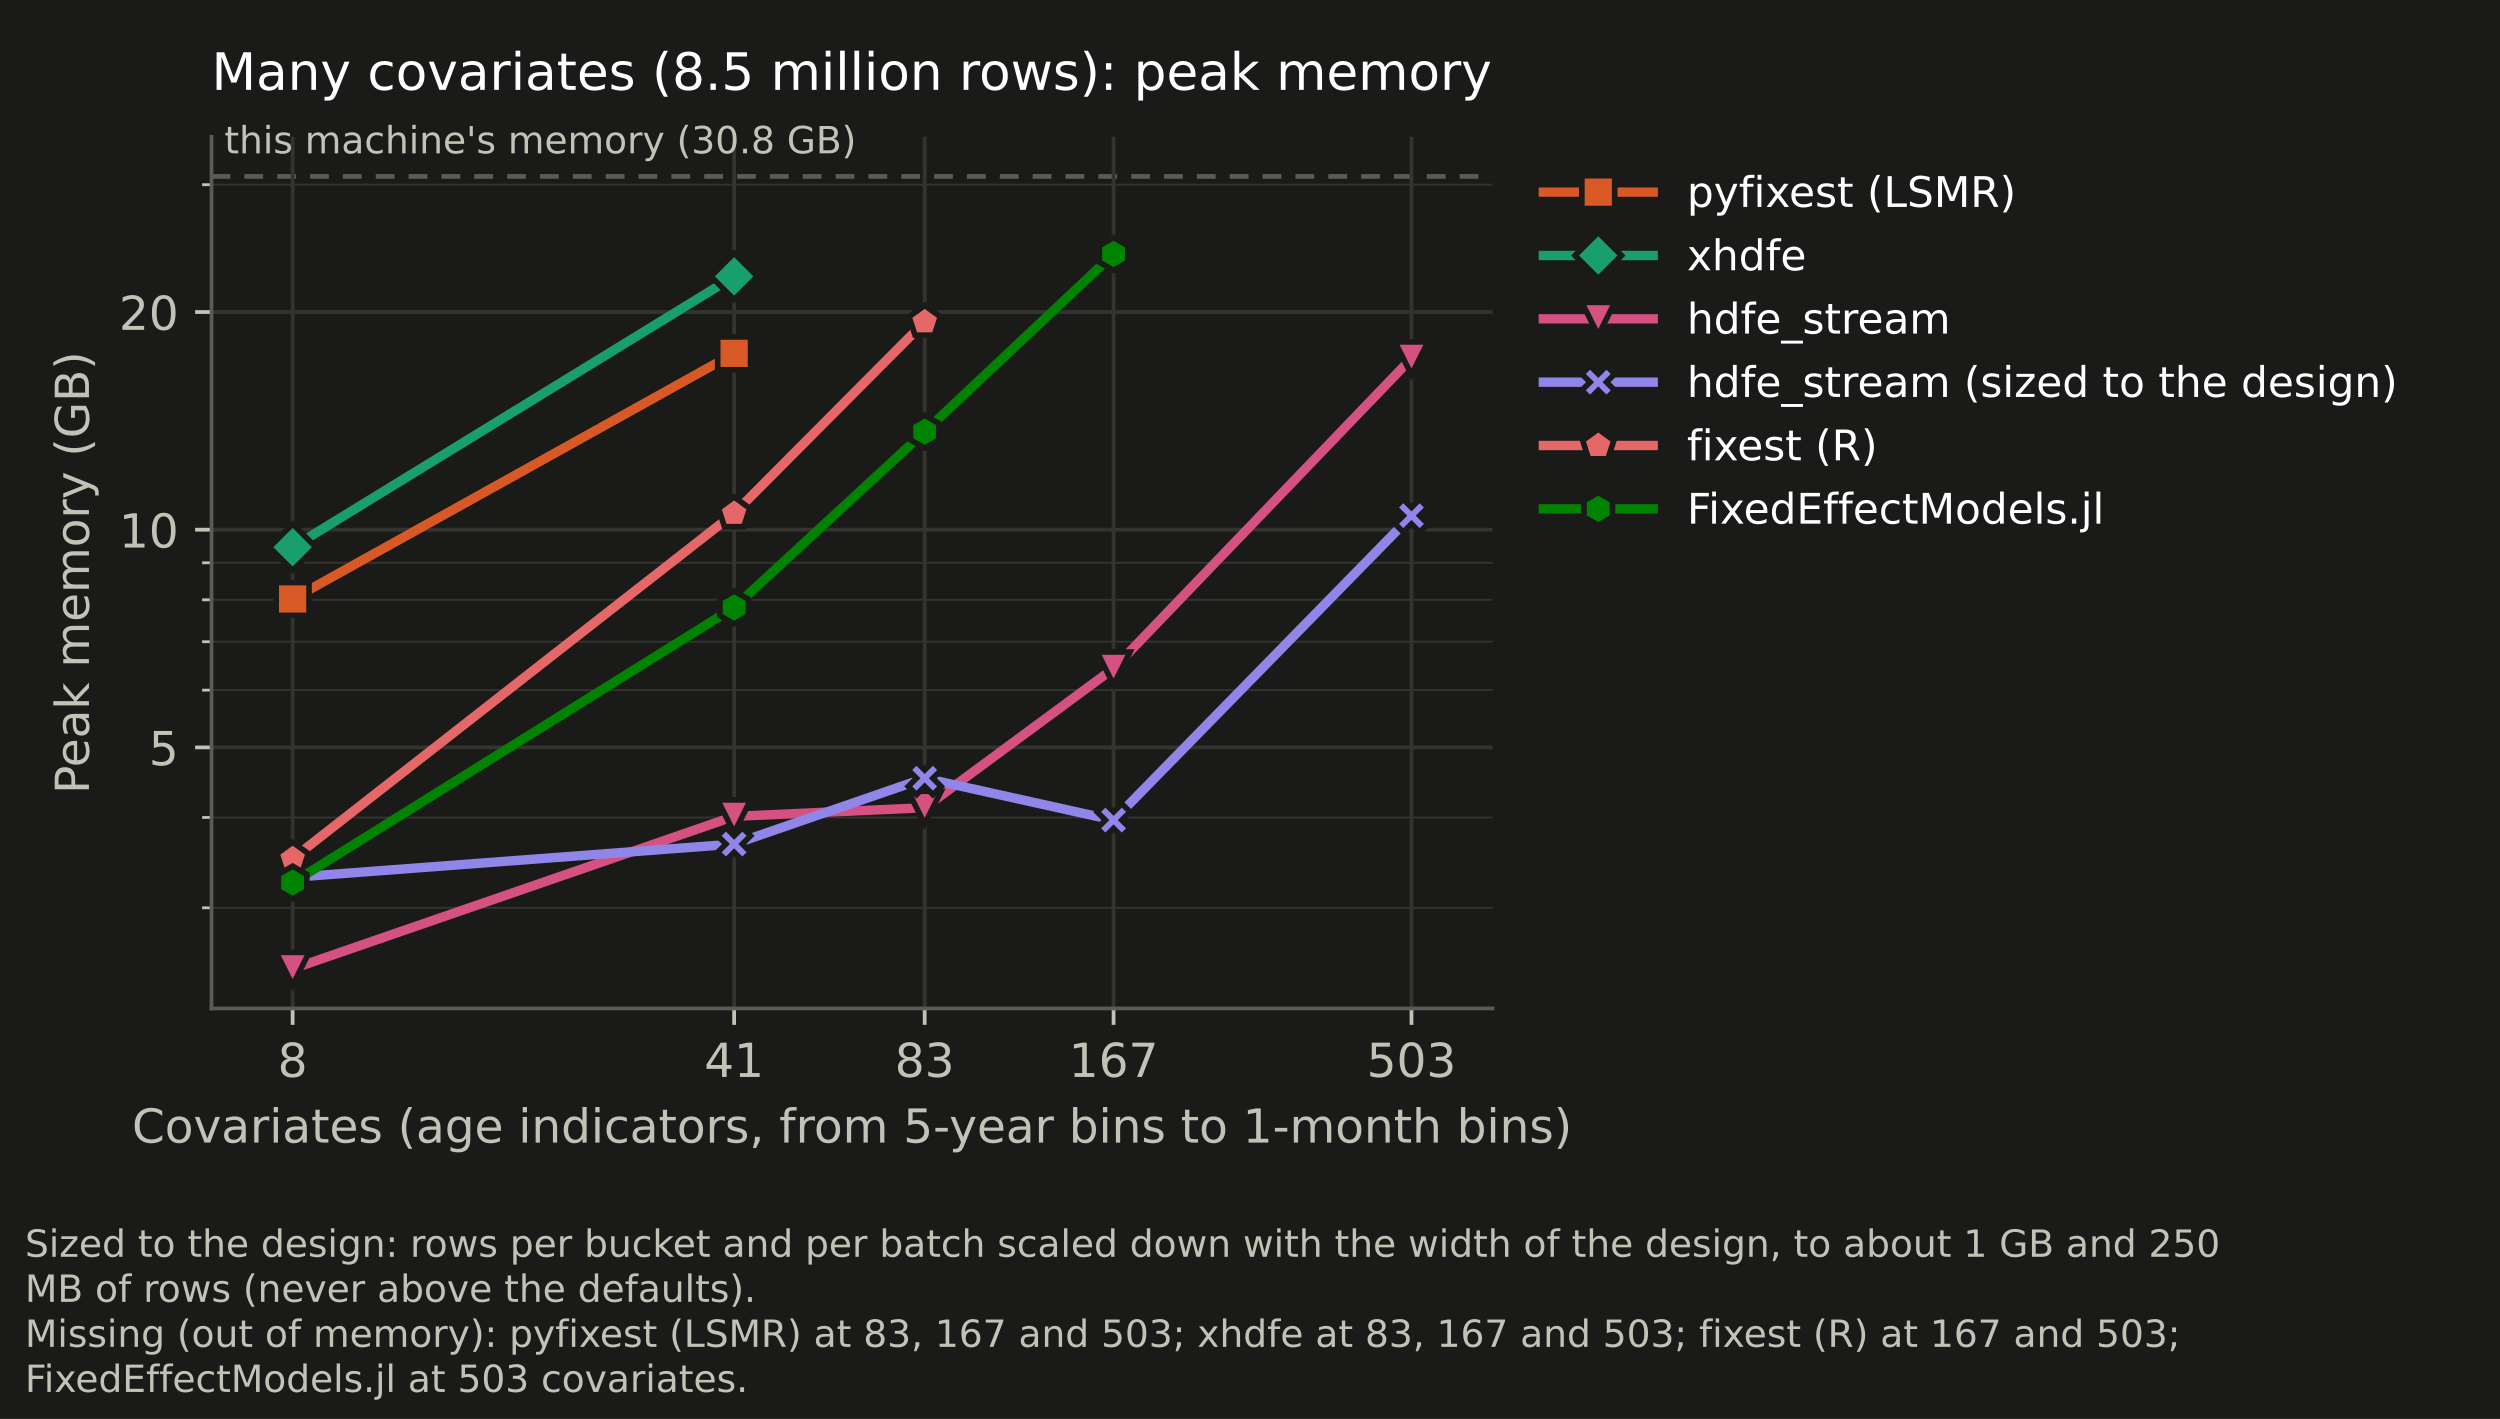
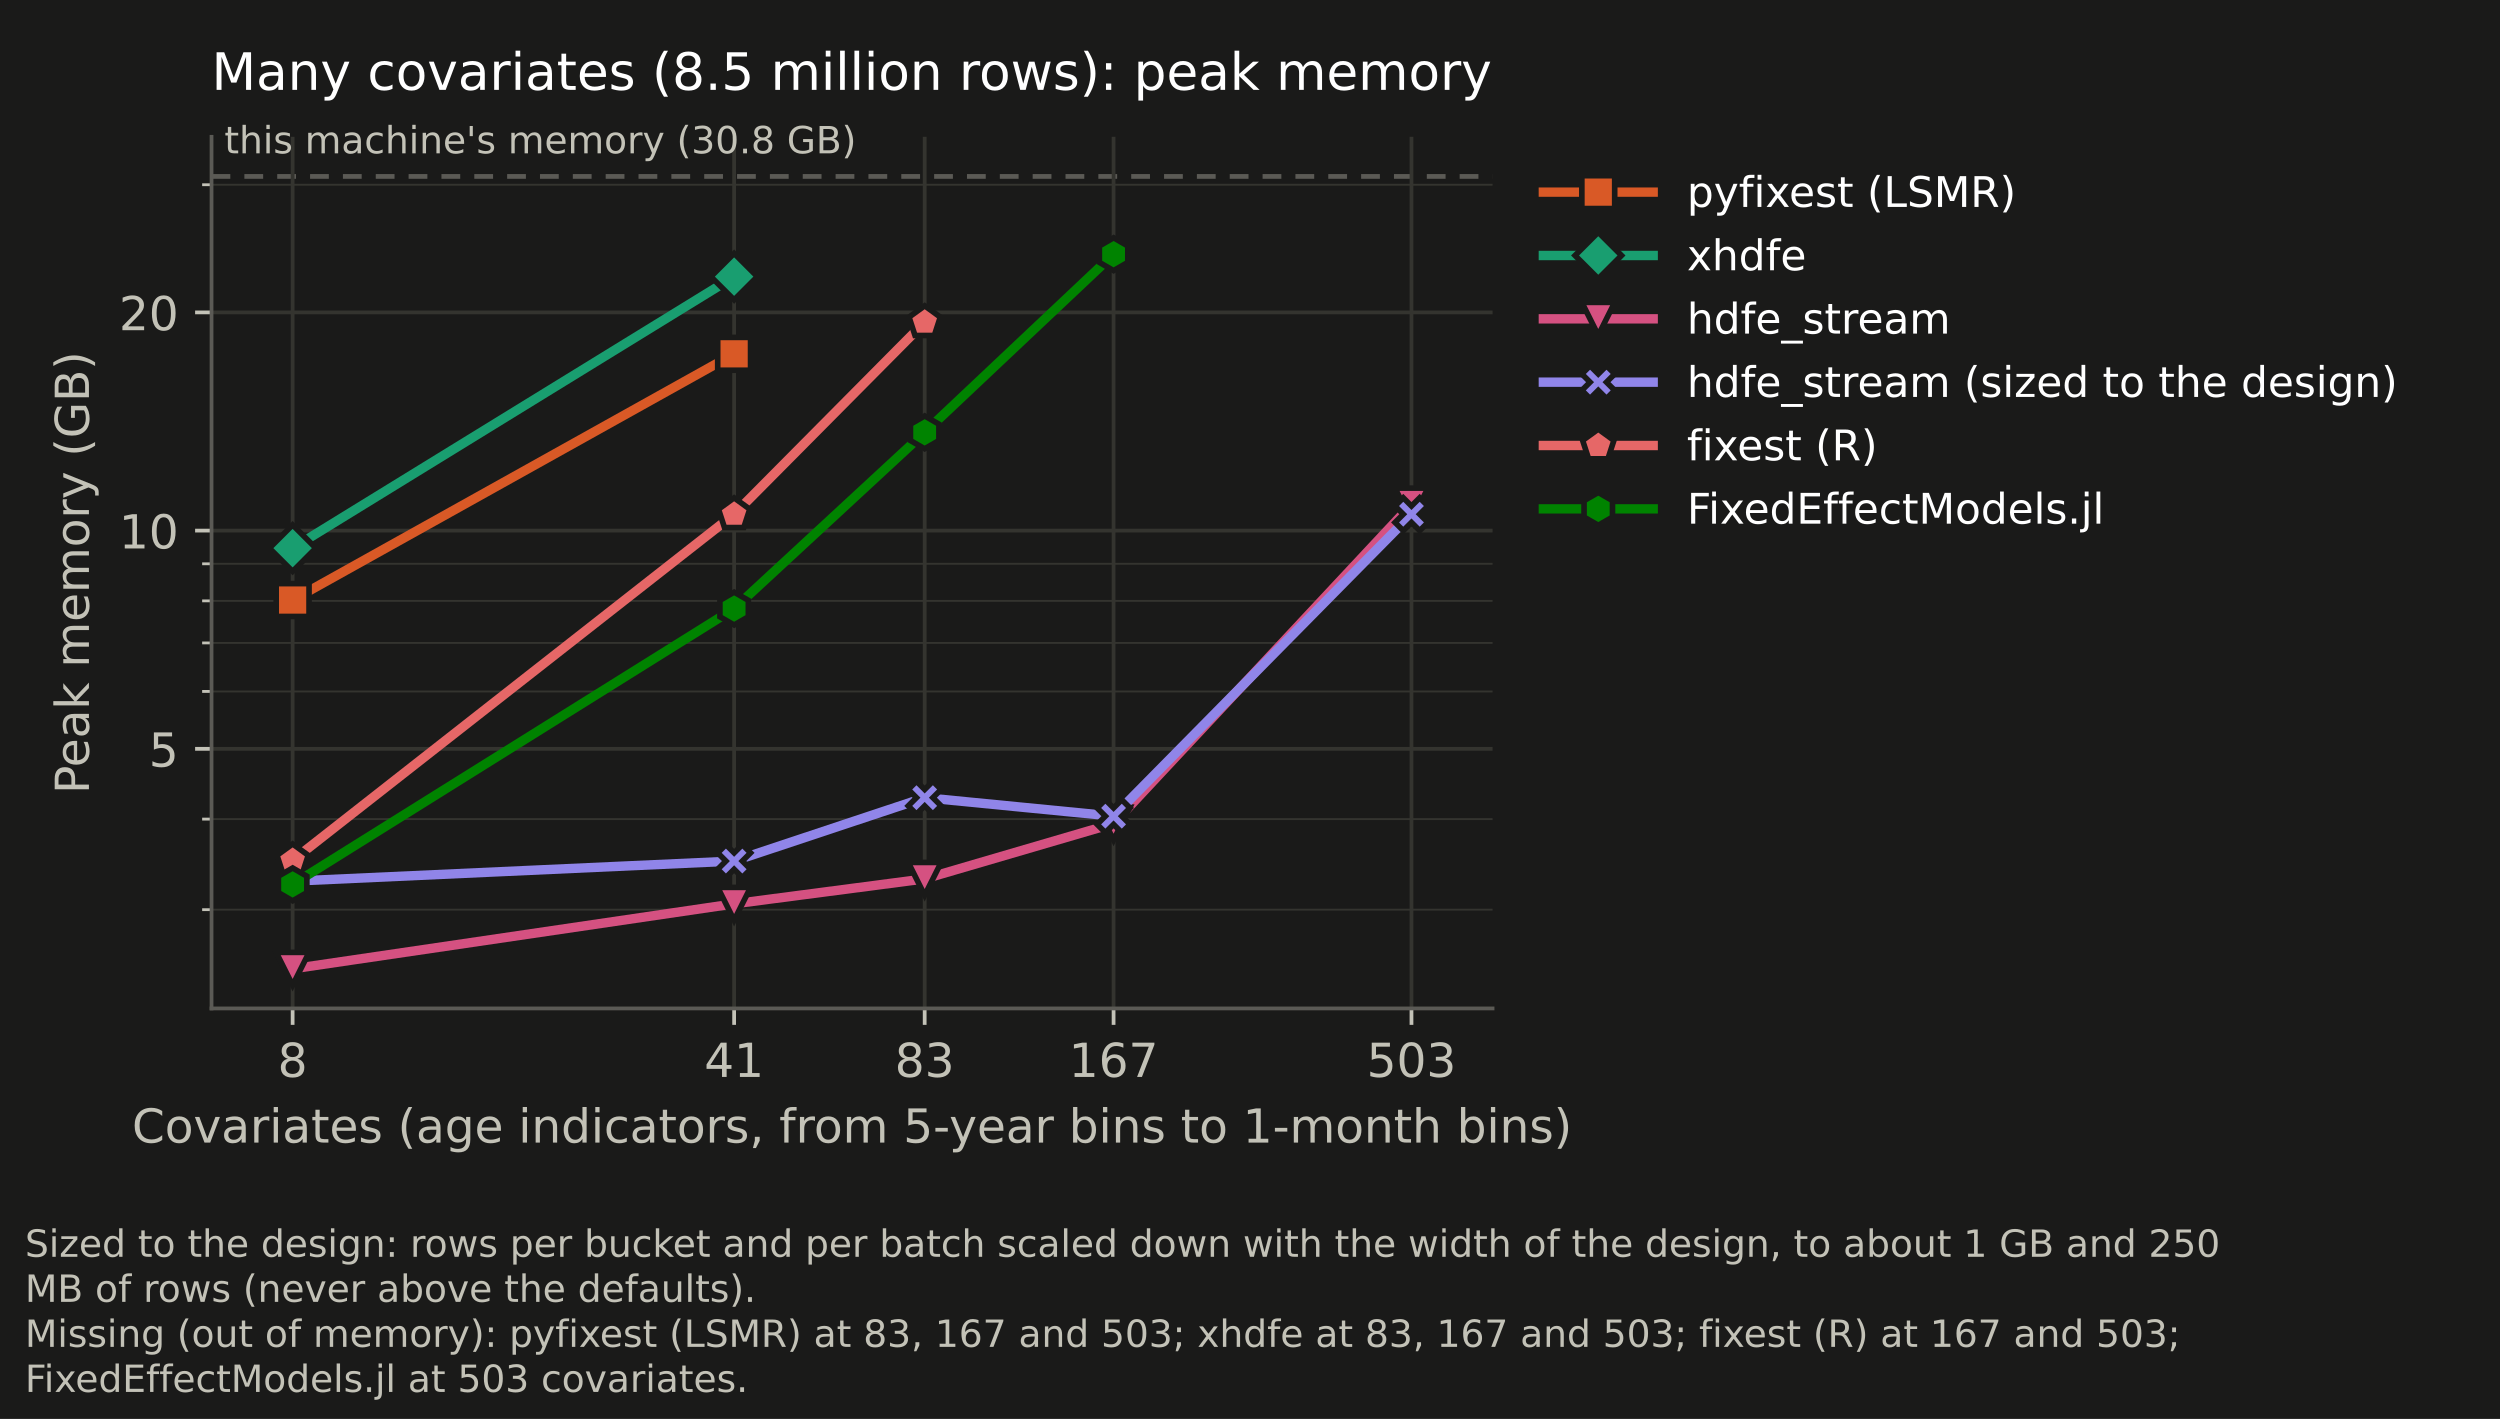
<svg xmlns="http://www.w3.org/2000/svg" xmlns:xlink="http://www.w3.org/1999/xlink" width="532.8pt" height="302.4pt" viewBox="0 0 532.8 302.4" version="1.1">
  <defs>
    <style type="text/css">*{stroke-linejoin: round; stroke-linecap: butt}</style>
  </defs>
  <g id="figure_1">
    <g id="patch_1">
      <path d="M 0 302.4  L 532.8 302.4  L 532.8 0  L 0 0  z " style="fill: #1a1a19" />
    </g>
    <g id="axes_1">
      <g id="patch_2">
        <path d="M 45.082 214.918  L 318.093 214.918  L 318.093 29.157  L 45.082 29.157  z " style="fill: #1a1a19" />
      </g>
      <g id="line2d_1">
        <path d="M 45.082 37.601  L 318.093 37.601  " clip-path="url(#p2166094554)" style="fill: none; stroke-dasharray: 4,3; stroke-dashoffset: 0; stroke: #5b5a55" />
      </g>
      <g id="matplotlib.axis_1">
        <g id="xtick_1">
          <g id="line2d_2">
            <path d="M 62.363 214.918  L 62.363 29.157  " clip-path="url(#p2166094554)" style="fill: none; stroke: #34342f; stroke-width: 0.8; stroke-linecap: square" />
          </g>
          <g id="line2d_3">
            <defs>
              <path id="m5e53d894cf" d="M 0 0  L 0 3.5  " style="stroke: #c3c2b7; stroke-width: 0.8" />
            </defs>
            <g>
              <use xlink:href="#m5e53d894cf" x="62.363" y="214.918" style="fill: #c3c2b7; stroke: #c3c2b7; stroke-width: 0.8" />
            </g>
          </g>
          <g id="text_1">
            <text style="font-size: 10px; font-family: 'DejaVu Sans', 'Bitstream Vera Sans', 'Computer Modern Sans Serif', 'Lucida Grande', 'Verdana', 'Geneva', 'Lucid', 'Arial', 'Helvetica', 'Avant Garde', sans-serif; text-anchor: middle; fill: #c3c2b7" x="62.363" y="229.515" transform="rotate(-0 62.36259 229.5153)">8</text>
          </g>
        </g>
        <g id="xtick_2">
          <g id="line2d_4">
            <path d="M 156.457 214.918  L 156.457 29.157  " clip-path="url(#p2166094554)" style="fill: none; stroke: #34342f; stroke-width: 0.8; stroke-linecap: square" />
          </g>
          <g id="line2d_5">
            <g>
              <use xlink:href="#m5e53d894cf" x="156.457" y="214.918" style="fill: #c3c2b7; stroke: #c3c2b7; stroke-width: 0.8" />
            </g>
          </g>
          <g id="text_2">
            <text style="font-size: 10px; font-family: 'DejaVu Sans', 'Bitstream Vera Sans', 'Computer Modern Sans Serif', 'Lucida Grande', 'Verdana', 'Geneva', 'Lucid', 'Arial', 'Helvetica', 'Avant Garde', sans-serif; text-anchor: middle; fill: #c3c2b7" x="156.457" y="229.515" transform="rotate(-0 156.4571 229.5153)">41</text>
          </g>
        </g>
        <g id="xtick_3">
          <g id="line2d_6">
            <path d="M 197.067 214.918  L 197.067 29.157  " clip-path="url(#p2166094554)" style="fill: none; stroke: #34342f; stroke-width: 0.8; stroke-linecap: square" />
          </g>
          <g id="line2d_7">
            <g>
              <use xlink:href="#m5e53d894cf" x="197.067" y="214.918" style="fill: #c3c2b7; stroke: #c3c2b7; stroke-width: 0.8" />
            </g>
          </g>
          <g id="text_3">
            <text style="font-size: 10px; font-family: 'DejaVu Sans', 'Bitstream Vera Sans', 'Computer Modern Sans Serif', 'Lucida Grande', 'Verdana', 'Geneva', 'Lucid', 'Arial', 'Helvetica', 'Avant Garde', sans-serif; text-anchor: middle; fill: #c3c2b7" x="197.067" y="229.515" transform="rotate(-0 197.067 229.5153)">83</text>
          </g>
        </g>
        <g id="xtick_4">
          <g id="line2d_8">
            <path d="M 237.325 214.918  L 237.325 29.157  " clip-path="url(#p2166094554)" style="fill: none; stroke: #34342f; stroke-width: 0.8; stroke-linecap: square" />
          </g>
          <g id="line2d_9">
            <g>
              <use xlink:href="#m5e53d894cf" x="237.325" y="214.918" style="fill: #c3c2b7; stroke: #c3c2b7; stroke-width: 0.8" />
            </g>
          </g>
          <g id="text_4">
            <text style="font-size: 10px; font-family: 'DejaVu Sans', 'Bitstream Vera Sans', 'Computer Modern Sans Serif', 'Lucida Grande', 'Verdana', 'Geneva', 'Lucid', 'Arial', 'Helvetica', 'Avant Garde', sans-serif; text-anchor: middle; fill: #c3c2b7" x="237.325" y="229.515" transform="rotate(-0 237.3247 229.5153)">167</text>
          </g>
        </g>
        <g id="xtick_5">
          <g id="line2d_10">
            <path d="M 300.813 214.918  L 300.813 29.157  " clip-path="url(#p2166094554)" style="fill: none; stroke: #34342f; stroke-width: 0.8; stroke-linecap: square" />
          </g>
          <g id="line2d_11">
            <g>
              <use xlink:href="#m5e53d894cf" x="300.813" y="214.918" style="fill: #c3c2b7; stroke: #c3c2b7; stroke-width: 0.8" />
            </g>
          </g>
          <g id="text_5">
            <text style="font-size: 10px; font-family: 'DejaVu Sans', 'Bitstream Vera Sans', 'Computer Modern Sans Serif', 'Lucida Grande', 'Verdana', 'Geneva', 'Lucid', 'Arial', 'Helvetica', 'Avant Garde', sans-serif; text-anchor: middle; fill: #c3c2b7" x="300.813" y="229.515" transform="rotate(-0 300.8131 229.5153)">503</text>
          </g>
        </g>
        <g id="text_6">
          <text style="font-size: 10px; font-family: 'DejaVu Sans', 'Bitstream Vera Sans', 'Computer Modern Sans Serif', 'Lucida Grande', 'Verdana', 'Geneva', 'Lucid', 'Arial', 'Helvetica', 'Avant Garde', sans-serif; text-anchor: middle; fill: #c3c2b7" x="181.588" y="243.516" transform="rotate(-0 181.5878 243.5161)">Covariates (age indicators, from 5-year bins to 1-month bins)</text>
        </g>
      </g>
      <g id="matplotlib.axis_2">
        <g id="ytick_1">
          <g id="line2d_12">
-             <path d="M 45.082 159.281  L 318.093 159.281  " clip-path="url(#p2166094554)" style="fill: none; stroke: #34342f; stroke-width: 0.8; stroke-linecap: square" />
+             <path d="M 45.082 159.593  L 318.093 159.593  " clip-path="url(#p2166094554)" style="fill: none; stroke: #34342f; stroke-width: 0.8; stroke-linecap: square" />
          </g>
          <g id="line2d_13">
            <defs>
              <path id="m9ad4db9a4c" d="M 0 0  L -3.5 0  " style="stroke: #c3c2b7; stroke-width: 0.8" />
            </defs>
            <g>
-               <use xlink:href="#m9ad4db9a4c" x="45.082" y="159.281" style="fill: #c3c2b7; stroke: #c3c2b7; stroke-width: 0.8" />
+               <use xlink:href="#m9ad4db9a4c" x="45.082" y="159.593" style="fill: #c3c2b7; stroke: #c3c2b7; stroke-width: 0.8" />
            </g>
          </g>
          <g id="text_7">
-             <text style="font-size: 10px; font-family: 'DejaVu Sans', 'Bitstream Vera Sans', 'Computer Modern Sans Serif', 'Lucida Grande', 'Verdana', 'Geneva', 'Lucid', 'Arial', 'Helvetica', 'Avant Garde', sans-serif; text-anchor: end; fill: #c3c2b7" x="38.082" y="163.08" transform="rotate(-0 38.08234 163.0795)">5</text>
+             <text style="font-size: 10px; font-family: 'DejaVu Sans', 'Bitstream Vera Sans', 'Computer Modern Sans Serif', 'Lucida Grande', 'Verdana', 'Geneva', 'Lucid', 'Arial', 'Helvetica', 'Avant Garde', sans-serif; text-anchor: end; fill: #c3c2b7" x="38.082" y="163.392" transform="rotate(-0 38.08234 163.3917)">5</text>
          </g>
        </g>
        <g id="ytick_2">
          <g id="line2d_14">
-             <path d="M 45.082 112.89  L 318.093 112.89  " clip-path="url(#p2166094554)" style="fill: none; stroke: #34342f; stroke-width: 0.8; stroke-linecap: square" />
+             <path d="M 45.082 113.083  L 318.093 113.083  " clip-path="url(#p2166094554)" style="fill: none; stroke: #34342f; stroke-width: 0.8; stroke-linecap: square" />
          </g>
          <g id="line2d_15">
            <g>
-               <use xlink:href="#m9ad4db9a4c" x="45.082" y="112.89" style="fill: #c3c2b7; stroke: #c3c2b7; stroke-width: 0.8" />
+               <use xlink:href="#m9ad4db9a4c" x="45.082" y="113.083" style="fill: #c3c2b7; stroke: #c3c2b7; stroke-width: 0.8" />
            </g>
          </g>
          <g id="text_8">
-             <text style="font-size: 10px; font-family: 'DejaVu Sans', 'Bitstream Vera Sans', 'Computer Modern Sans Serif', 'Lucida Grande', 'Verdana', 'Geneva', 'Lucid', 'Arial', 'Helvetica', 'Avant Garde', sans-serif; text-anchor: end; fill: #c3c2b7" x="38.082" y="116.689" transform="rotate(-0 38.08234 116.6888)">10</text>
+             <text style="font-size: 10px; font-family: 'DejaVu Sans', 'Bitstream Vera Sans', 'Computer Modern Sans Serif', 'Lucida Grande', 'Verdana', 'Geneva', 'Lucid', 'Arial', 'Helvetica', 'Avant Garde', sans-serif; text-anchor: end; fill: #c3c2b7" x="38.082" y="116.882" transform="rotate(-0 38.08234 116.882)">10</text>
          </g>
        </g>
        <g id="ytick_3">
          <g id="line2d_16">
-             <path d="M 45.082 66.499  L 318.093 66.499  " clip-path="url(#p2166094554)" style="fill: none; stroke: #34342f; stroke-width: 0.8; stroke-linecap: square" />
+             <path d="M 45.082 66.573  L 318.093 66.573  " clip-path="url(#p2166094554)" style="fill: none; stroke: #34342f; stroke-width: 0.8; stroke-linecap: square" />
          </g>
          <g id="line2d_17">
            <g>
-               <use xlink:href="#m9ad4db9a4c" x="45.082" y="66.499" style="fill: #c3c2b7; stroke: #c3c2b7; stroke-width: 0.8" />
+               <use xlink:href="#m9ad4db9a4c" x="45.082" y="66.573" style="fill: #c3c2b7; stroke: #c3c2b7; stroke-width: 0.8" />
            </g>
          </g>
          <g id="text_9">
-             <text style="font-size: 10px; font-family: 'DejaVu Sans', 'Bitstream Vera Sans', 'Computer Modern Sans Serif', 'Lucida Grande', 'Verdana', 'Geneva', 'Lucid', 'Arial', 'Helvetica', 'Avant Garde', sans-serif; text-anchor: end; fill: #c3c2b7" x="38.082" y="70.298" transform="rotate(-0 38.08234 70.29809)">20</text>
+             <text style="font-size: 10px; font-family: 'DejaVu Sans', 'Bitstream Vera Sans', 'Computer Modern Sans Serif', 'Lucida Grande', 'Verdana', 'Geneva', 'Lucid', 'Arial', 'Helvetica', 'Avant Garde', sans-serif; text-anchor: end; fill: #c3c2b7" x="38.082" y="70.372" transform="rotate(-0 38.08234 70.37222)">20</text>
          </g>
        </g>
        <g id="ytick_4">
          <g id="line2d_18">
-             <path d="M 45.082 193.469  L 318.093 193.469  " clip-path="url(#p2166094554)" style="fill: none; stroke: #34342f; stroke-width: 0.4; stroke-linecap: square" />
+             <path d="M 45.082 193.869  L 318.093 193.869  " clip-path="url(#p2166094554)" style="fill: none; stroke: #34342f; stroke-width: 0.4; stroke-linecap: square" />
          </g>
          <g id="line2d_19">
            <defs>
              <path id="m36811fcc21" d="M 0 0  L -2 0  " style="stroke: #c3c2b7; stroke-width: 0.6" />
            </defs>
            <g>
-               <use xlink:href="#m36811fcc21" x="45.082" y="193.469" style="fill: #c3c2b7; stroke: #c3c2b7; stroke-width: 0.6" />
+               <use xlink:href="#m36811fcc21" x="45.082" y="193.869" style="fill: #c3c2b7; stroke: #c3c2b7; stroke-width: 0.6" />
            </g>
          </g>
        </g>
        <g id="ytick_5">
          <g id="line2d_20">
-             <path d="M 45.082 174.215  L 318.093 174.215  " clip-path="url(#p2166094554)" style="fill: none; stroke: #34342f; stroke-width: 0.4; stroke-linecap: square" />
+             <path d="M 45.082 174.566  L 318.093 174.566  " clip-path="url(#p2166094554)" style="fill: none; stroke: #34342f; stroke-width: 0.4; stroke-linecap: square" />
          </g>
          <g id="line2d_21">
            <g>
-               <use xlink:href="#m36811fcc21" x="45.082" y="174.215" style="fill: #c3c2b7; stroke: #c3c2b7; stroke-width: 0.6" />
+               <use xlink:href="#m36811fcc21" x="45.082" y="174.566" style="fill: #c3c2b7; stroke: #c3c2b7; stroke-width: 0.6" />
            </g>
          </g>
        </g>
        <g id="ytick_6">
          <g id="line2d_22">
-             <path d="M 45.082 147.078  L 318.093 147.078  " clip-path="url(#p2166094554)" style="fill: none; stroke: #34342f; stroke-width: 0.4; stroke-linecap: square" />
+             <path d="M 45.082 147.359  L 318.093 147.359  " clip-path="url(#p2166094554)" style="fill: none; stroke: #34342f; stroke-width: 0.4; stroke-linecap: square" />
          </g>
          <g id="line2d_23">
            <g>
-               <use xlink:href="#m36811fcc21" x="45.082" y="147.078" style="fill: #c3c2b7; stroke: #c3c2b7; stroke-width: 0.6" />
+               <use xlink:href="#m36811fcc21" x="45.082" y="147.359" style="fill: #c3c2b7; stroke: #c3c2b7; stroke-width: 0.6" />
            </g>
          </g>
        </g>
        <g id="ytick_7">
          <g id="line2d_24">
-             <path d="M 45.082 136.761  L 318.093 136.761  " clip-path="url(#p2166094554)" style="fill: none; stroke: #34342f; stroke-width: 0.4; stroke-linecap: square" />
+             <path d="M 45.082 137.016  L 318.093 137.016  " clip-path="url(#p2166094554)" style="fill: none; stroke: #34342f; stroke-width: 0.4; stroke-linecap: square" />
          </g>
          <g id="line2d_25">
            <g>
-               <use xlink:href="#m36811fcc21" x="45.082" y="136.761" style="fill: #c3c2b7; stroke: #c3c2b7; stroke-width: 0.6" />
+               <use xlink:href="#m36811fcc21" x="45.082" y="137.016" style="fill: #c3c2b7; stroke: #c3c2b7; stroke-width: 0.6" />
            </g>
          </g>
        </g>
        <g id="ytick_8">
          <g id="line2d_26">
-             <path d="M 45.082 127.824  L 318.093 127.824  " clip-path="url(#p2166094554)" style="fill: none; stroke: #34342f; stroke-width: 0.4; stroke-linecap: square" />
+             <path d="M 45.082 128.056  L 318.093 128.056  " clip-path="url(#p2166094554)" style="fill: none; stroke: #34342f; stroke-width: 0.4; stroke-linecap: square" />
          </g>
          <g id="line2d_27">
            <g>
-               <use xlink:href="#m36811fcc21" x="45.082" y="127.824" style="fill: #c3c2b7; stroke: #c3c2b7; stroke-width: 0.6" />
+               <use xlink:href="#m36811fcc21" x="45.082" y="128.056" style="fill: #c3c2b7; stroke: #c3c2b7; stroke-width: 0.6" />
            </g>
          </g>
        </g>
        <g id="ytick_9">
          <g id="line2d_28">
-             <path d="M 45.082 119.942  L 318.093 119.942  " clip-path="url(#p2166094554)" style="fill: none; stroke: #34342f; stroke-width: 0.4; stroke-linecap: square" />
+             <path d="M 45.082 120.153  L 318.093 120.153  " clip-path="url(#p2166094554)" style="fill: none; stroke: #34342f; stroke-width: 0.4; stroke-linecap: square" />
          </g>
          <g id="line2d_29">
            <g>
-               <use xlink:href="#m36811fcc21" x="45.082" y="119.942" style="fill: #c3c2b7; stroke: #c3c2b7; stroke-width: 0.6" />
+               <use xlink:href="#m36811fcc21" x="45.082" y="120.153" style="fill: #c3c2b7; stroke: #c3c2b7; stroke-width: 0.6" />
            </g>
          </g>
        </g>
        <g id="ytick_10">
          <g id="line2d_30">
-             <path d="M 45.082 39.362  L 318.093 39.362  " clip-path="url(#p2166094554)" style="fill: none; stroke: #34342f; stroke-width: 0.4; stroke-linecap: square" />
+             <path d="M 45.082 39.367  L 318.093 39.367  " clip-path="url(#p2166094554)" style="fill: none; stroke: #34342f; stroke-width: 0.4; stroke-linecap: square" />
          </g>
          <g id="line2d_31">
            <g>
-               <use xlink:href="#m36811fcc21" x="45.082" y="39.362" style="fill: #c3c2b7; stroke: #c3c2b7; stroke-width: 0.6" />
+               <use xlink:href="#m36811fcc21" x="45.082" y="39.367" style="fill: #c3c2b7; stroke: #c3c2b7; stroke-width: 0.6" />
            </g>
          </g>
        </g>
        <g id="text_10">
          <text style="font-size: 10px; font-family: 'DejaVu Sans', 'Bitstream Vera Sans', 'Computer Modern Sans Serif', 'Lucida Grande', 'Verdana', 'Geneva', 'Lucid', 'Arial', 'Helvetica', 'Avant Garde', sans-serif; text-anchor: middle; fill: #c3c2b7" x="18.955" y="122.038" transform="rotate(-90 18.955 122.0375)">Peak memory (GB)</text>
        </g>
      </g>
      <g id="patch_3">
        <path d="M 45.082 214.918  L 45.082 29.157  " style="fill: none; stroke: #5b5a55; stroke-width: 0.8; stroke-linejoin: miter; stroke-linecap: square" />
      </g>
      <g id="patch_4">
        <path d="M 45.082 214.918  L 318.093 214.918  " style="fill: none; stroke: #5b5a55; stroke-width: 0.8; stroke-linejoin: miter; stroke-linecap: square" />
      </g>
      <g id="line2d_32">
-         <path d="M 62.363 127.649  L 156.457 75.309  " clip-path="url(#p2166094554)" style="fill: none; stroke: #d95926; stroke-width: 2; stroke-linecap: square" />
+         <path d="M 62.363 127.88  L 156.457 75.406  " clip-path="url(#p2166094554)" style="fill: none; stroke: #d95926; stroke-width: 2; stroke-linecap: square" />
        <defs>
          <path id="m72b074f4e4" d="M -3.5 3.5  L 3.5 3.5  L 3.5 -3.5  L -3.5 -3.5  z " style="stroke: #1a1a19; stroke-width: 1.2; stroke-linejoin: miter" />
        </defs>
        <g clip-path="url(#p2166094554)">
-           <use xlink:href="#m72b074f4e4" x="62.363" y="127.649" style="fill: #d95926; stroke: #1a1a19; stroke-width: 1.2; stroke-linejoin: miter" />
-           <use xlink:href="#m72b074f4e4" x="156.457" y="75.309" style="fill: #d95926; stroke: #1a1a19; stroke-width: 1.2; stroke-linejoin: miter" />
+           <use xlink:href="#m72b074f4e4" x="62.363" y="127.88" style="fill: #d95926; stroke: #1a1a19; stroke-width: 1.2; stroke-linejoin: miter" />
+           <use xlink:href="#m72b074f4e4" x="156.457" y="75.406" style="fill: #d95926; stroke: #1a1a19; stroke-width: 1.2; stroke-linejoin: miter" />
        </g>
      </g>
      <g id="line2d_33">
-         <path d="M 62.363 116.617  L 156.457 58.901  " clip-path="url(#p2166094554)" style="fill: none; stroke: #199e70; stroke-width: 2; stroke-linecap: square" />
+         <path d="M 62.363 116.82  L 156.457 58.956  " clip-path="url(#p2166094554)" style="fill: none; stroke: #199e70; stroke-width: 2; stroke-linecap: square" />
        <defs>
          <path id="mc92329f68a" d="M -0 4.95  L 4.95 0  L 0 -4.95  L -4.95 -0  z " style="stroke: #1a1a19; stroke-width: 1.2; stroke-linejoin: miter" />
        </defs>
        <g clip-path="url(#p2166094554)">
-           <use xlink:href="#mc92329f68a" x="62.363" y="116.617" style="fill: #199e70; stroke: #1a1a19; stroke-width: 1.2; stroke-linejoin: miter" />
-           <use xlink:href="#mc92329f68a" x="156.457" y="58.901" style="fill: #199e70; stroke: #1a1a19; stroke-width: 1.2; stroke-linejoin: miter" />
+           <use xlink:href="#mc92329f68a" x="62.363" y="116.82" style="fill: #199e70; stroke: #1a1a19; stroke-width: 1.2; stroke-linejoin: miter" />
+           <use xlink:href="#mc92329f68a" x="156.457" y="58.956" style="fill: #199e70; stroke: #1a1a19; stroke-width: 1.2; stroke-linejoin: miter" />
        </g>
      </g>
      <g id="line2d_34">
-         <path d="M 62.363 206.474  L 156.457 173.983  L 197.067 172.133  L 237.325 142.453  L 300.813 76.369  " clip-path="url(#p2166094554)" style="fill: none; stroke: #d55181; stroke-width: 2; stroke-linecap: square" />
+         <path d="M 62.363 206.474  L 156.457 192.621  L 197.067 187.305  L 237.325 175.52  L 300.813 107.532  " clip-path="url(#p2166094554)" style="fill: none; stroke: #d55181; stroke-width: 2; stroke-linecap: square" />
        <defs>
          <path id="mc97f44e263" d="M -0 3.5  L 3.5 -3.5  L -3.5 -3.5  z " style="stroke: #1a1a19; stroke-width: 1.2; stroke-linejoin: miter" />
        </defs>
        <g clip-path="url(#p2166094554)">
          <use xlink:href="#mc97f44e263" x="62.363" y="206.474" style="fill: #d55181; stroke: #1a1a19; stroke-width: 1.2; stroke-linejoin: miter" />
-           <use xlink:href="#mc97f44e263" x="156.457" y="173.983" style="fill: #d55181; stroke: #1a1a19; stroke-width: 1.2; stroke-linejoin: miter" />
-           <use xlink:href="#mc97f44e263" x="197.067" y="172.133" style="fill: #d55181; stroke: #1a1a19; stroke-width: 1.2; stroke-linejoin: miter" />
-           <use xlink:href="#mc97f44e263" x="237.325" y="142.453" style="fill: #d55181; stroke: #1a1a19; stroke-width: 1.2; stroke-linejoin: miter" />
-           <use xlink:href="#mc97f44e263" x="300.813" y="76.369" style="fill: #d55181; stroke: #1a1a19; stroke-width: 1.2; stroke-linejoin: miter" />
+           <use xlink:href="#mc97f44e263" x="156.457" y="192.621" style="fill: #d55181; stroke: #1a1a19; stroke-width: 1.2; stroke-linejoin: miter" />
+           <use xlink:href="#mc97f44e263" x="197.067" y="187.305" style="fill: #d55181; stroke: #1a1a19; stroke-width: 1.2; stroke-linejoin: miter" />
+           <use xlink:href="#mc97f44e263" x="237.325" y="175.52" style="fill: #d55181; stroke: #1a1a19; stroke-width: 1.2; stroke-linejoin: miter" />
+           <use xlink:href="#mc97f44e263" x="300.813" y="107.532" style="fill: #d55181; stroke: #1a1a19; stroke-width: 1.2; stroke-linejoin: miter" />
        </g>
      </g>
      <g id="line2d_35">
-         <path d="M 62.363 186.967  L 156.457 179.883  L 197.067 165.855  L 237.325 174.781  L 300.813 109.904  " clip-path="url(#p2166094554)" style="fill: none; stroke: #9085e9; stroke-width: 2; stroke-linecap: square" />
+         <path d="M 62.363 187.788  L 156.457 183.506  L 197.067 170.002  L 237.325 173.945  L 300.813 109.592  " clip-path="url(#p2166094554)" style="fill: none; stroke: #9085e9; stroke-width: 2; stroke-linecap: square" />
        <defs>
          <path id="mdfb906f3f3" d="M -1.75 3.5  L 0 1.75  L 1.75 3.5  L 3.5 1.75  L 1.75 0  L 3.5 -1.75  L 1.75 -3.5  L 0 -1.75  L -1.75 -3.5  L -3.5 -1.75  L -1.75 0  L -3.5 1.75  z " style="stroke: #1a1a19; stroke-width: 1.2; stroke-linejoin: miter" />
        </defs>
        <g clip-path="url(#p2166094554)">
-           <use xlink:href="#mdfb906f3f3" x="62.363" y="186.967" style="fill: #9085e9; stroke: #1a1a19; stroke-width: 1.2; stroke-linejoin: miter" />
-           <use xlink:href="#mdfb906f3f3" x="156.457" y="179.883" style="fill: #9085e9; stroke: #1a1a19; stroke-width: 1.2; stroke-linejoin: miter" />
-           <use xlink:href="#mdfb906f3f3" x="197.067" y="165.855" style="fill: #9085e9; stroke: #1a1a19; stroke-width: 1.2; stroke-linejoin: miter" />
-           <use xlink:href="#mdfb906f3f3" x="237.325" y="174.781" style="fill: #9085e9; stroke: #1a1a19; stroke-width: 1.2; stroke-linejoin: miter" />
-           <use xlink:href="#mdfb906f3f3" x="300.813" y="109.904" style="fill: #9085e9; stroke: #1a1a19; stroke-width: 1.2; stroke-linejoin: miter" />
+           <use xlink:href="#mdfb906f3f3" x="62.363" y="187.788" style="fill: #9085e9; stroke: #1a1a19; stroke-width: 1.2; stroke-linejoin: miter" />
+           <use xlink:href="#mdfb906f3f3" x="156.457" y="183.506" style="fill: #9085e9; stroke: #1a1a19; stroke-width: 1.2; stroke-linejoin: miter" />
+           <use xlink:href="#mdfb906f3f3" x="197.067" y="170.002" style="fill: #9085e9; stroke: #1a1a19; stroke-width: 1.2; stroke-linejoin: miter" />
+           <use xlink:href="#mdfb906f3f3" x="237.325" y="173.945" style="fill: #9085e9; stroke: #1a1a19; stroke-width: 1.2; stroke-linejoin: miter" />
+           <use xlink:href="#mdfb906f3f3" x="300.813" y="109.592" style="fill: #9085e9; stroke: #1a1a19; stroke-width: 1.2; stroke-linejoin: miter" />
        </g>
      </g>
      <g id="line2d_36">
-         <path d="M 62.363 182.992  L 156.457 109.415  L 197.067 68.589  " clip-path="url(#p2166094554)" style="fill: none; stroke: #e66767; stroke-width: 2; stroke-linecap: square" />
+         <path d="M 62.363 183.365  L 156.457 109.599  L 197.067 68.668  " clip-path="url(#p2166094554)" style="fill: none; stroke: #e66767; stroke-width: 2; stroke-linecap: square" />
        <defs>
          <path id="mf6f554c175" d="M 0 -3.5  L -3.329 -1.082  L -2.057 2.832  L 2.057 2.832  L 3.329 -1.082  z " style="stroke: #1a1a19; stroke-width: 1.2; stroke-linejoin: miter" />
        </defs>
        <g clip-path="url(#p2166094554)">
-           <use xlink:href="#mf6f554c175" x="62.363" y="182.992" style="fill: #e66767; stroke: #1a1a19; stroke-width: 1.2; stroke-linejoin: miter" />
-           <use xlink:href="#mf6f554c175" x="156.457" y="109.415" style="fill: #e66767; stroke: #1a1a19; stroke-width: 1.2; stroke-linejoin: miter" />
-           <use xlink:href="#mf6f554c175" x="197.067" y="68.589" style="fill: #e66767; stroke: #1a1a19; stroke-width: 1.2; stroke-linejoin: miter" />
+           <use xlink:href="#mf6f554c175" x="62.363" y="183.365" style="fill: #e66767; stroke: #1a1a19; stroke-width: 1.2; stroke-linejoin: miter" />
+           <use xlink:href="#mf6f554c175" x="156.457" y="109.599" style="fill: #e66767; stroke: #1a1a19; stroke-width: 1.2; stroke-linejoin: miter" />
+           <use xlink:href="#mf6f554c175" x="197.067" y="68.668" style="fill: #e66767; stroke: #1a1a19; stroke-width: 1.2; stroke-linejoin: miter" />
        </g>
      </g>
      <g id="line2d_37">
-         <path d="M 62.363 188.1  L 156.457 129.462  L 197.067 92.002  L 237.325 54.129  " clip-path="url(#p2166094554)" style="fill: none; stroke: #008300; stroke-width: 2; stroke-linecap: square" />
+         <path d="M 62.363 188.486  L 156.457 129.698  L 197.067 92.142  L 237.325 54.171  " clip-path="url(#p2166094554)" style="fill: none; stroke: #008300; stroke-width: 2; stroke-linecap: square" />
        <defs>
          <path id="m17040d37fc" d="M 0 -3.5  L -3.031 -1.75  L -3.031 1.75  L -0 3.5  L 3.031 1.75  L 3.031 -1.75  z " style="stroke: #1a1a19; stroke-width: 1.2; stroke-linejoin: miter" />
        </defs>
        <g clip-path="url(#p2166094554)">
-           <use xlink:href="#m17040d37fc" x="62.363" y="188.1" style="fill: #008300; stroke: #1a1a19; stroke-width: 1.2; stroke-linejoin: miter" />
-           <use xlink:href="#m17040d37fc" x="156.457" y="129.462" style="fill: #008300; stroke: #1a1a19; stroke-width: 1.2; stroke-linejoin: miter" />
-           <use xlink:href="#m17040d37fc" x="197.067" y="92.002" style="fill: #008300; stroke: #1a1a19; stroke-width: 1.2; stroke-linejoin: miter" />
-           <use xlink:href="#m17040d37fc" x="237.325" y="54.129" style="fill: #008300; stroke: #1a1a19; stroke-width: 1.2; stroke-linejoin: miter" />
+           <use xlink:href="#m17040d37fc" x="62.363" y="188.486" style="fill: #008300; stroke: #1a1a19; stroke-width: 1.2; stroke-linejoin: miter" />
+           <use xlink:href="#m17040d37fc" x="156.457" y="129.698" style="fill: #008300; stroke: #1a1a19; stroke-width: 1.2; stroke-linejoin: miter" />
+           <use xlink:href="#m17040d37fc" x="197.067" y="92.142" style="fill: #008300; stroke: #1a1a19; stroke-width: 1.2; stroke-linejoin: miter" />
+           <use xlink:href="#m17040d37fc" x="237.325" y="54.171" style="fill: #008300; stroke: #1a1a19; stroke-width: 1.2; stroke-linejoin: miter" />
        </g>
      </g>
      <g id="text_11">
        <text style="font-size: 8px; font-family: 'DejaVu Sans', 'Bitstream Vera Sans', 'Computer Modern Sans Serif', 'Lucida Grande', 'Verdana', 'Geneva', 'Lucid', 'Arial', 'Helvetica', 'Avant Garde', sans-serif; text-anchor: start; fill: #c3c2b7" x="47.812" y="32.679" transform="rotate(-0 47.81245 32.67919)">this machine's memory (30.8 GB)</text>
      </g>
      <g id="text_12">
        <text style="font-size: 11px; font-family: 'DejaVu Sans', 'Bitstream Vera Sans', 'Computer Modern Sans Serif', 'Lucida Grande', 'Verdana', 'Geneva', 'Lucid', 'Arial', 'Helvetica', 'Avant Garde', sans-serif; text-anchor: start; fill: #ffffff" x="45.082" y="19.157" transform="rotate(-0 45.08234 19.15742)">Many covariates (8.5 million rows): peak memory</text>
      </g>
      <g id="legend_1">
        <g id="line2d_38">
          <path d="M 328.923 40.946  L 340.623 40.946  L 352.323 40.946  " style="fill: none; stroke: #d95926; stroke-width: 2; stroke-linecap: square" />
          <g>
            <use xlink:href="#m72b074f4e4" x="340.623" y="40.946" style="fill: #d95926; stroke: #1a1a19; stroke-width: 1.2; stroke-linejoin: miter" />
          </g>
        </g>
        <g id="text_13">
          <text style="font-size: 9px; font-family: 'DejaVu Sans', 'Bitstream Vera Sans', 'Computer Modern Sans Serif', 'Lucida Grande', 'Verdana', 'Geneva', 'Lucid', 'Arial', 'Helvetica', 'Avant Garde', sans-serif; text-anchor: start; fill: #ffffff" x="359.523" y="44.096" transform="rotate(-0 359.5234 44.09602)">pyfixest (LSMR)</text>
        </g>
        <g id="line2d_39">
          <path d="M 328.923 54.447  L 340.623 54.447  L 352.323 54.447  " style="fill: none; stroke: #199e70; stroke-width: 2; stroke-linecap: square" />
          <g>
            <use xlink:href="#mc92329f68a" x="340.623" y="54.447" style="fill: #199e70; stroke: #1a1a19; stroke-width: 1.2; stroke-linejoin: miter" />
          </g>
        </g>
        <g id="text_14">
          <text style="font-size: 9px; font-family: 'DejaVu Sans', 'Bitstream Vera Sans', 'Computer Modern Sans Serif', 'Lucida Grande', 'Verdana', 'Geneva', 'Lucid', 'Arial', 'Helvetica', 'Avant Garde', sans-serif; text-anchor: start; fill: #ffffff" x="359.523" y="57.597" transform="rotate(-0 359.5234 57.59672)">xhdfe</text>
        </g>
        <g id="line2d_40">
          <path d="M 328.923 67.947  L 340.623 67.947  L 352.323 67.947  " style="fill: none; stroke: #d55181; stroke-width: 2; stroke-linecap: square" />
          <g>
            <use xlink:href="#mc97f44e263" x="340.623" y="67.947" style="fill: #d55181; stroke: #1a1a19; stroke-width: 1.2; stroke-linejoin: miter" />
          </g>
        </g>
        <g id="text_15">
          <text style="font-size: 9px; font-family: 'DejaVu Sans', 'Bitstream Vera Sans', 'Computer Modern Sans Serif', 'Lucida Grande', 'Verdana', 'Geneva', 'Lucid', 'Arial', 'Helvetica', 'Avant Garde', sans-serif; text-anchor: start; fill: #ffffff" x="359.523" y="71.097" transform="rotate(-0 359.5234 71.09742)">hdfe_stream</text>
        </g>
        <g id="line2d_41">
          <path d="M 328.923 81.448  L 340.623 81.448  L 352.323 81.448  " style="fill: none; stroke: #9085e9; stroke-width: 2; stroke-linecap: square" />
          <g>
            <use xlink:href="#mdfb906f3f3" x="340.623" y="81.448" style="fill: #9085e9; stroke: #1a1a19; stroke-width: 1.2; stroke-linejoin: miter" />
          </g>
        </g>
        <g id="text_16">
          <text style="font-size: 9px; font-family: 'DejaVu Sans', 'Bitstream Vera Sans', 'Computer Modern Sans Serif', 'Lucida Grande', 'Verdana', 'Geneva', 'Lucid', 'Arial', 'Helvetica', 'Avant Garde', sans-serif; text-anchor: start; fill: #ffffff" x="359.523" y="84.598" transform="rotate(-0 359.5234 84.59812)">hdfe_stream (sized to the design)</text>
        </g>
        <g id="line2d_42">
          <path d="M 328.923 94.949  L 340.623 94.949  L 352.323 94.949  " style="fill: none; stroke: #e66767; stroke-width: 2; stroke-linecap: square" />
          <g>
            <use xlink:href="#mf6f554c175" x="340.623" y="94.949" style="fill: #e66767; stroke: #1a1a19; stroke-width: 1.2; stroke-linejoin: miter" />
          </g>
        </g>
        <g id="text_17">
          <text style="font-size: 9px; font-family: 'DejaVu Sans', 'Bitstream Vera Sans', 'Computer Modern Sans Serif', 'Lucida Grande', 'Verdana', 'Geneva', 'Lucid', 'Arial', 'Helvetica', 'Avant Garde', sans-serif; text-anchor: start; fill: #ffffff" x="359.523" y="98.099" transform="rotate(-0 359.5234 98.09883)">fixest (R)</text>
        </g>
        <g id="line2d_43">
          <path d="M 328.923 108.45  L 340.623 108.45  L 352.323 108.45  " style="fill: none; stroke: #008300; stroke-width: 2; stroke-linecap: square" />
          <g>
            <use xlink:href="#m17040d37fc" x="340.623" y="108.45" style="fill: #008300; stroke: #1a1a19; stroke-width: 1.2; stroke-linejoin: miter" />
          </g>
        </g>
        <g id="text_18">
          <text style="font-size: 9px; font-family: 'DejaVu Sans', 'Bitstream Vera Sans', 'Computer Modern Sans Serif', 'Lucida Grande', 'Verdana', 'Geneva', 'Lucid', 'Arial', 'Helvetica', 'Avant Garde', sans-serif; text-anchor: start; fill: #ffffff" x="359.523" y="111.6" transform="rotate(-0 359.5234 111.5995)">FixedEffectModels.jl</text>
        </g>
      </g>
    </g>
    <g id="text_19">
      <text style="font-size: 8px; font-family: 'DejaVu Sans', 'Bitstream Vera Sans', 'Computer Modern Sans Serif', 'Lucida Grande', 'Verdana', 'Geneva', 'Lucid', 'Arial', 'Helvetica', 'Avant Garde', sans-serif; fill: #c3c2b7" transform="translate(5.328 267.8468)">Sized to the design: rows per bucket and per batch scaled down with the width of the design, to about 1 GB and 250</text>
      <text style="font-size: 8px; font-family: 'DejaVu Sans', 'Bitstream Vera Sans', 'Computer Modern Sans Serif', 'Lucida Grande', 'Verdana', 'Geneva', 'Lucid', 'Arial', 'Helvetica', 'Avant Garde', sans-serif; fill: #c3c2b7" transform="translate(5.328 277.449)">MB of rows (never above the defaults).</text>
      <text style="font-size: 8px; font-family: 'DejaVu Sans', 'Bitstream Vera Sans', 'Computer Modern Sans Serif', 'Lucida Grande', 'Verdana', 'Geneva', 'Lucid', 'Arial', 'Helvetica', 'Avant Garde', sans-serif; fill: #c3c2b7" transform="translate(5.328 287.0512)">Missing (out of memory): pyfixest (LSMR) at 83, 167 and 503; xhdfe at 83, 167 and 503; fixest (R) at 167 and 503;</text>
      <text style="font-size: 8px; font-family: 'DejaVu Sans', 'Bitstream Vera Sans', 'Computer Modern Sans Serif', 'Lucida Grande', 'Verdana', 'Geneva', 'Lucid', 'Arial', 'Helvetica', 'Avant Garde', sans-serif; fill: #c3c2b7" transform="translate(5.328 296.6533)">FixedEffectModels.jl at 503 covariates.</text>
    </g>
  </g>
  <defs>
    <clipPath id="p2166094554">
      <rect x="45.082" y="29.157" width="273.011" height="185.76" />
    </clipPath>
  </defs>
</svg>
